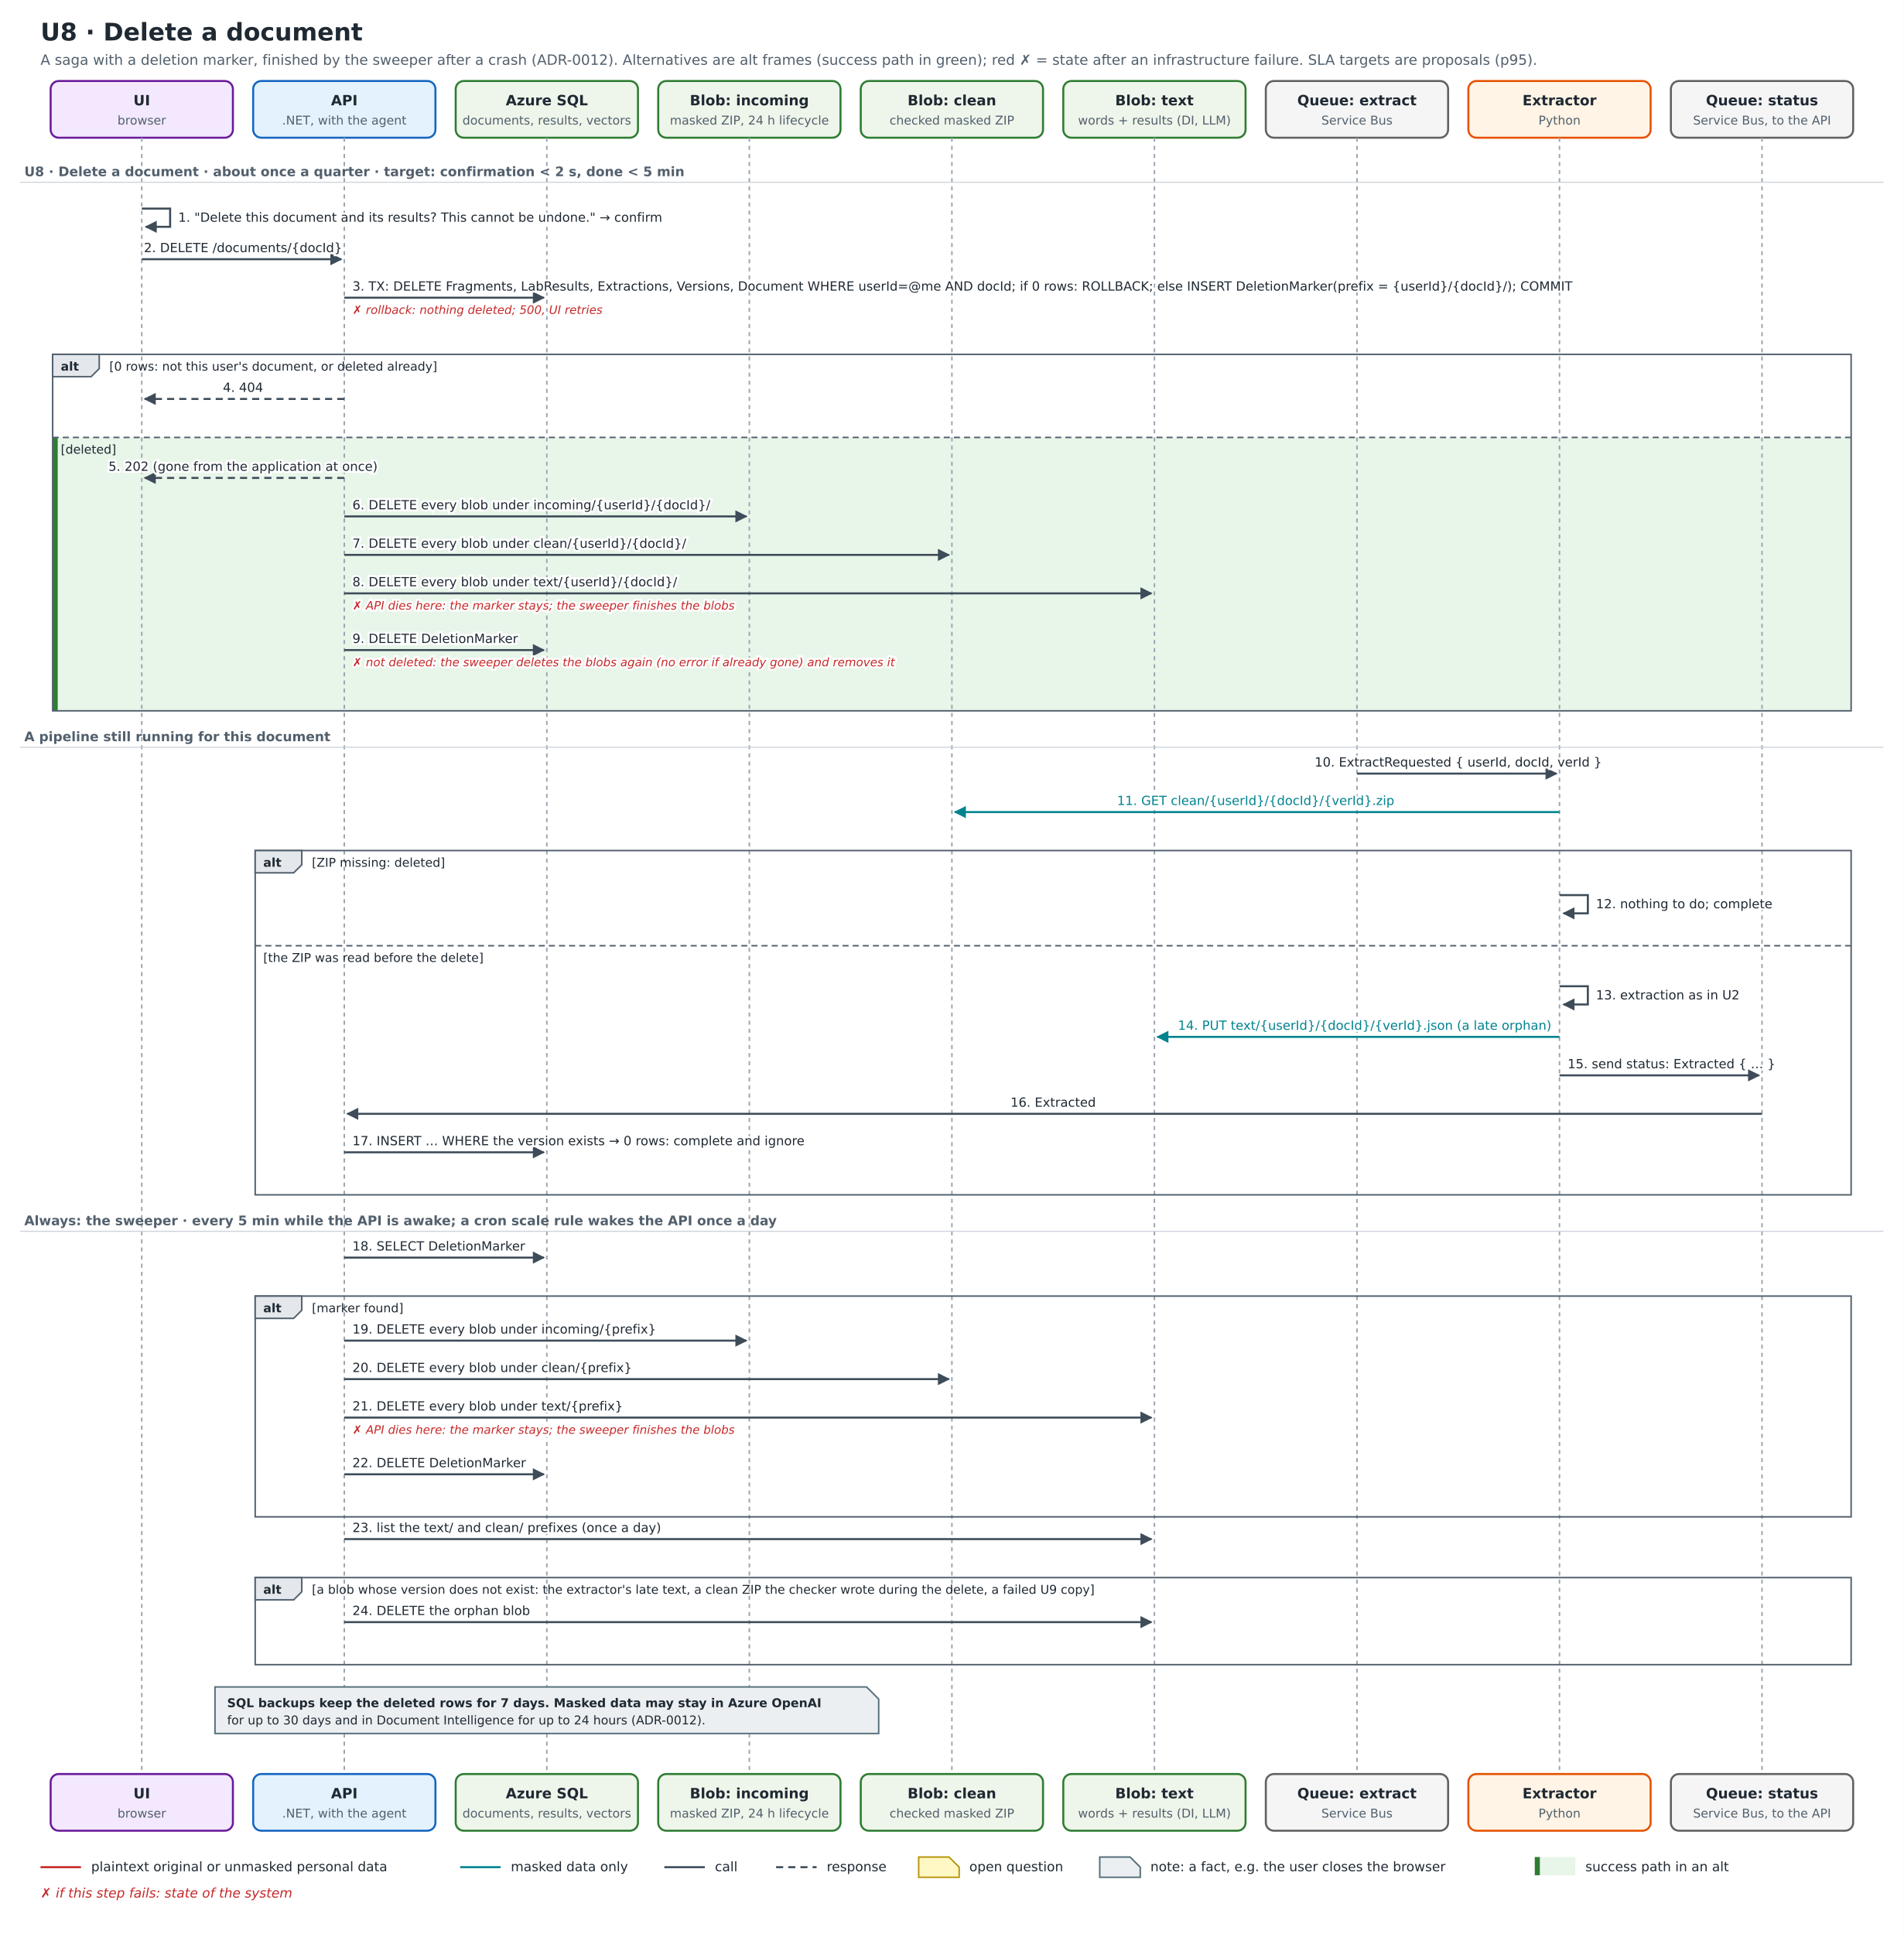
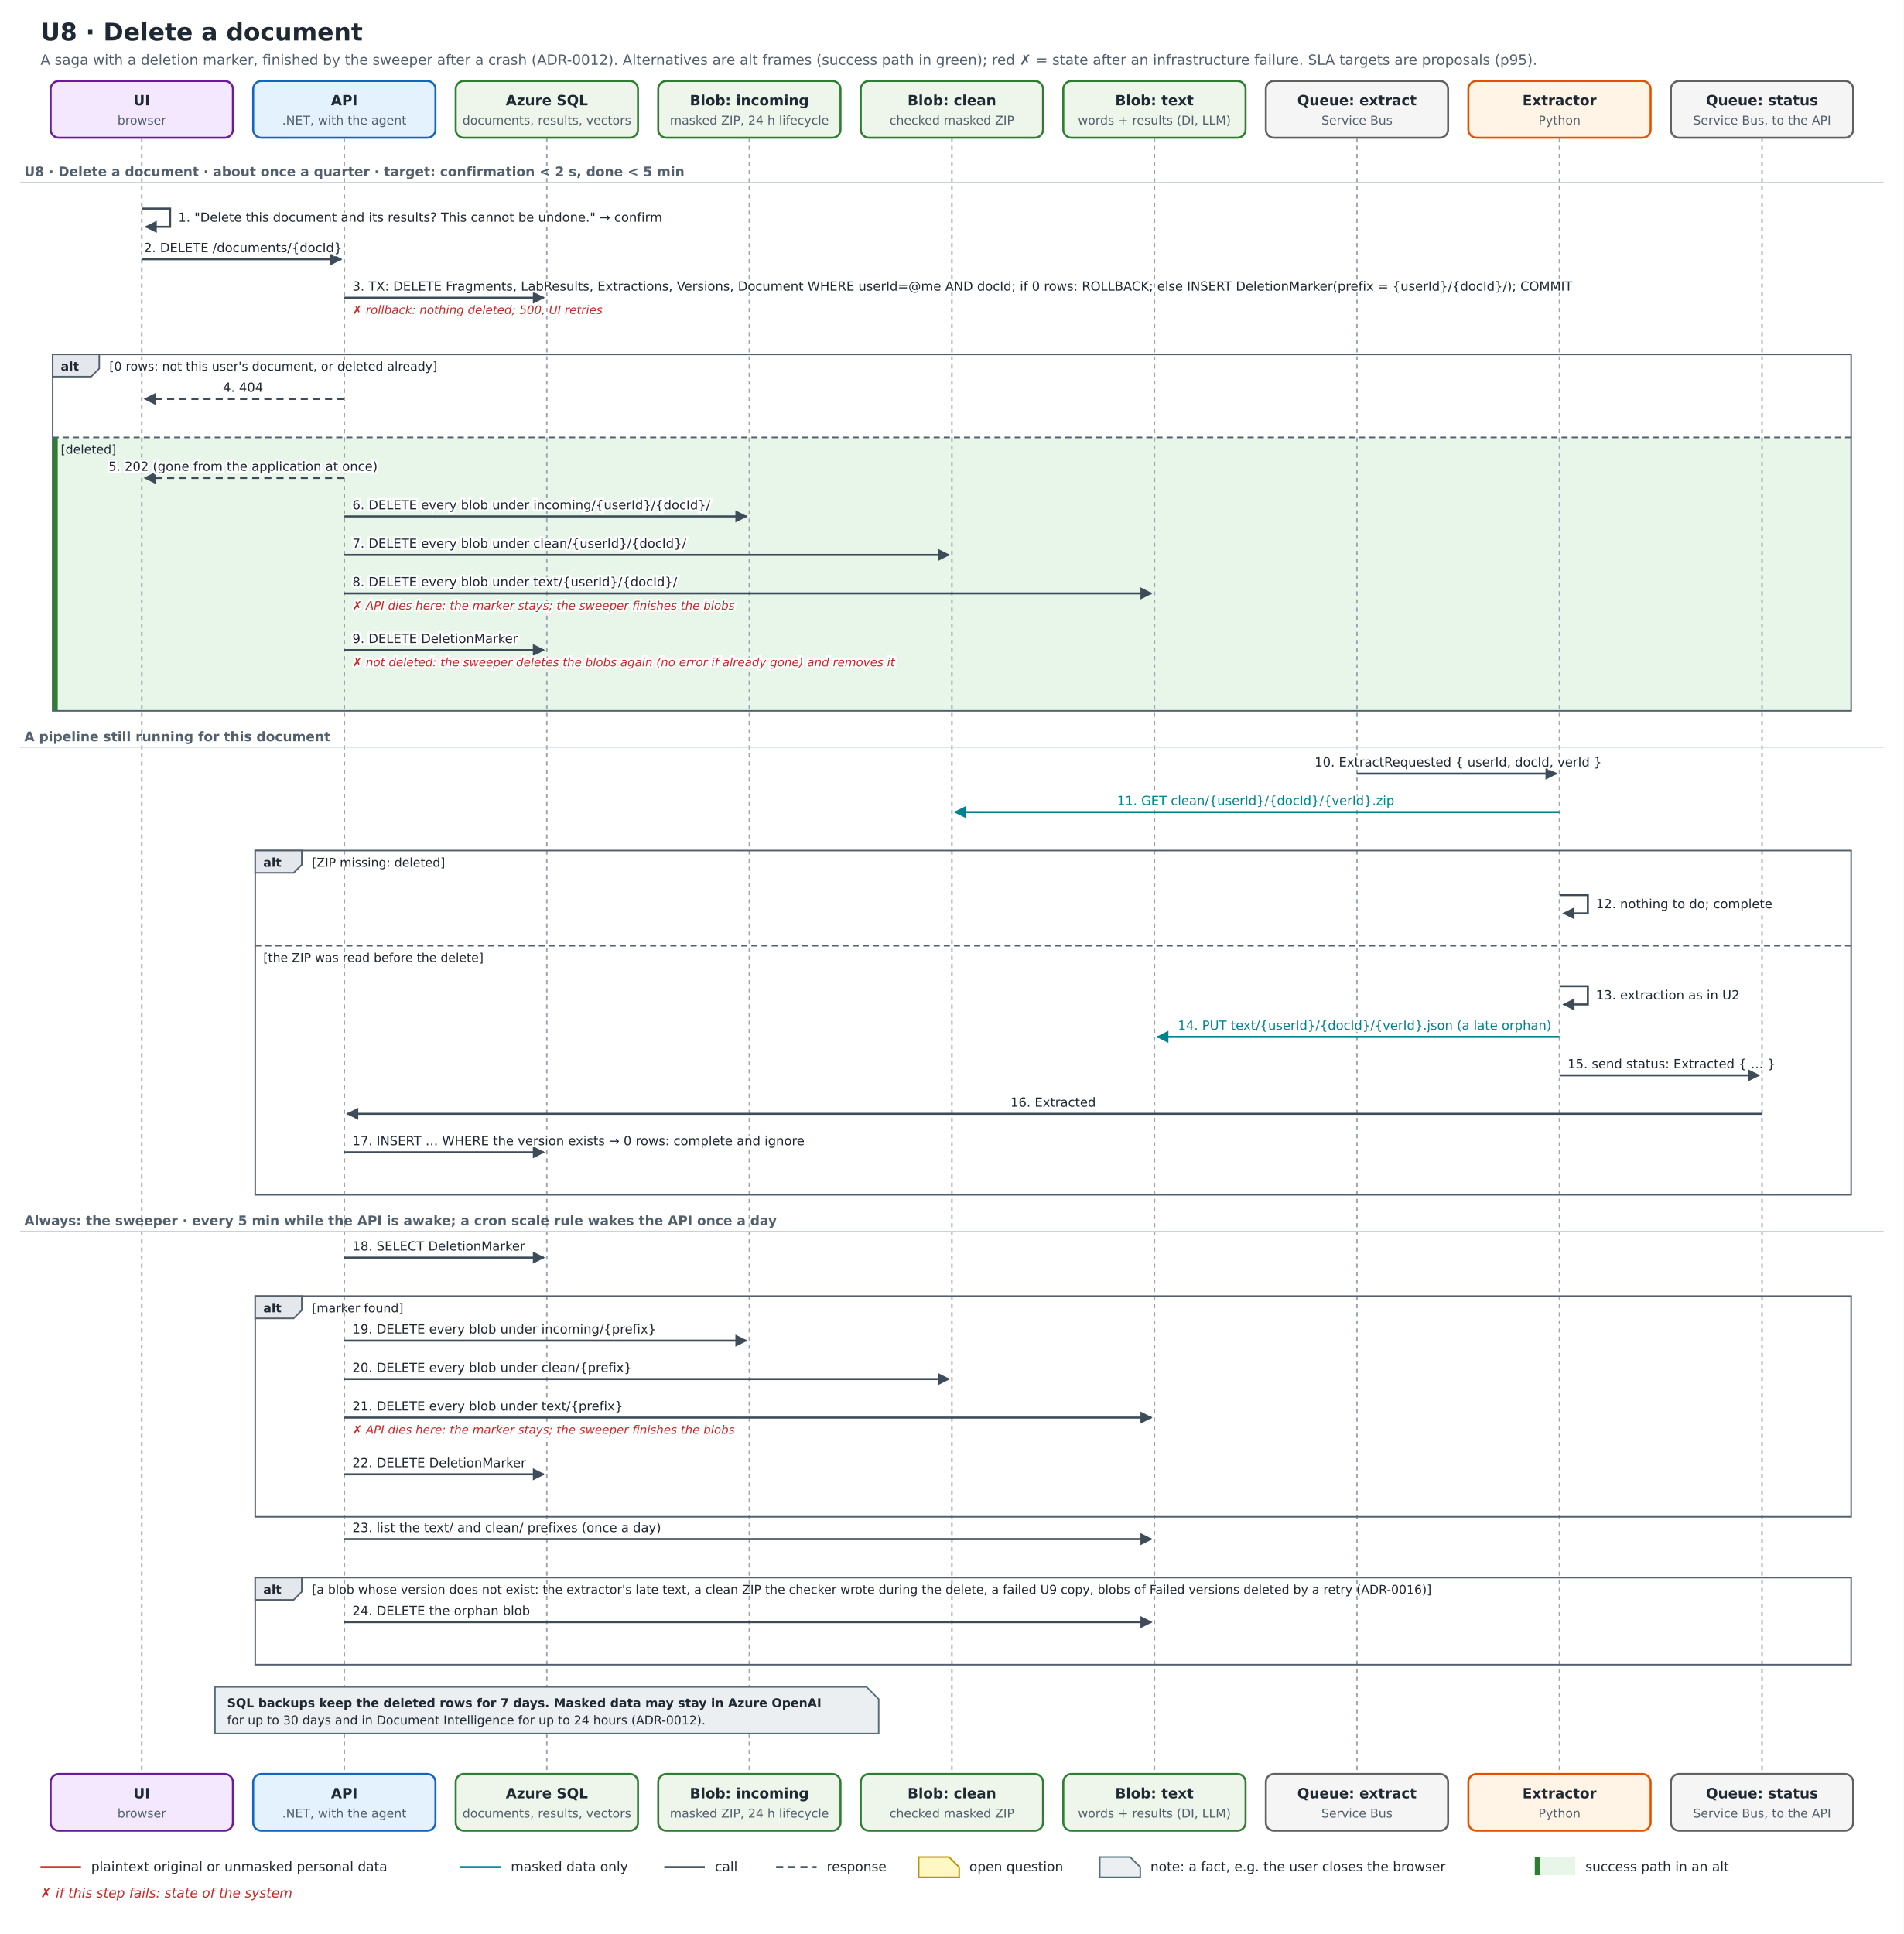
<svg xmlns="http://www.w3.org/2000/svg" width="1880" height="1910" viewBox="0 0 1880 1910" font-family="DejaVu Sans, Arial, sans-serif">
  <defs>
    <marker id="a-raw" viewBox="0 0 10 10" refX="9" refY="5" markerWidth="6" markerHeight="6" orient="auto-start-reverse">
      <path d="M0 0 L10 5 L0 10 z" fill="#c62828" />
    </marker>
    <marker id="a-masked" viewBox="0 0 10 10" refX="9" refY="5" markerWidth="6" markerHeight="6" orient="auto-start-reverse">
      <path d="M0 0 L10 5 L0 10 z" fill="#00838f" />
    </marker>
    <marker id="a-normal" viewBox="0 0 10 10" refX="9" refY="5" markerWidth="6" markerHeight="6" orient="auto-start-reverse">
      <path d="M0 0 L10 5 L0 10 z" fill="#3e4c59" />
    </marker>
  </defs>
  <rect width="100%" height="100%" fill="#ffffff" />
  <text x="40" y="40" font-size="24" font-weight="bold" fill="#1f2933">U8 · Delete a document</text>
  <text x="40" y="64" font-size="14" fill="#52606d">A saga with a deletion marker, finished by the sweeper after a crash (ADR-0012). Alternatives are alt frames (success path in green); red ✗ = state after an infrastructure failure. SLA targets are proposals (p95).</text>
  <rect x="52" y="350" width="1776" height="82" fill="#ffffff" />
  <rect x="52" y="432" width="1776" height="270" fill="#e8f5e9" />
  <rect x="52" y="432" width="5" height="270" fill="#2e7d32" />
  <rect x="252" y="840" width="1576" height="94" fill="#ffffff" />
  <rect x="252" y="934" width="1576" height="246" fill="#ffffff" />
  <rect x="252" y="1280" width="1576" height="218" fill="#ffffff" />
  <rect x="252" y="1558" width="1576" height="86" fill="#ffffff" />
  <rect x="50" y="80" width="180" height="56" rx="8" fill="#f3e8fd" stroke="#6a1b9a" stroke-width="2" />
  <text x="140" y="104" text-anchor="middle" font-size="14" font-weight="bold" fill="#1f2933">UI</text>
  <text x="140" y="123" text-anchor="middle" font-size="12" fill="#52606d">browser</text>
  <rect x="50" y="1752" width="180" height="56" rx="8" fill="#f3e8fd" stroke="#6a1b9a" stroke-width="2" />
  <text x="140" y="1776" text-anchor="middle" font-size="14" font-weight="bold" fill="#1f2933">UI</text>
  <text x="140" y="1795" text-anchor="middle" font-size="12" fill="#52606d">browser</text>
  <line x1="140" y1="136" x2="140" y2="1752" stroke="#9aa5b1" stroke-width="1.5" stroke-dasharray="4 4" />
  <rect x="250" y="80" width="180" height="56" rx="8" fill="#e3f2fd" stroke="#1565c0" stroke-width="2" />
  <text x="340" y="104" text-anchor="middle" font-size="14" font-weight="bold" fill="#1f2933">API</text>
  <text x="340" y="123" text-anchor="middle" font-size="12" fill="#52606d">.NET, with the agent</text>
  <rect x="250" y="1752" width="180" height="56" rx="8" fill="#e3f2fd" stroke="#1565c0" stroke-width="2" />
  <text x="340" y="1776" text-anchor="middle" font-size="14" font-weight="bold" fill="#1f2933">API</text>
  <text x="340" y="1795" text-anchor="middle" font-size="12" fill="#52606d">.NET, with the agent</text>
  <line x1="340" y1="136" x2="340" y2="1752" stroke="#9aa5b1" stroke-width="1.5" stroke-dasharray="4 4" />
  <rect x="450" y="80" width="180" height="56" rx="8" fill="#eef5ea" stroke="#2e7d32" stroke-width="2" />
  <text x="540" y="104" text-anchor="middle" font-size="14" font-weight="bold" fill="#1f2933">Azure SQL</text>
  <text x="540" y="123" text-anchor="middle" font-size="12" fill="#52606d">documents, results, vectors</text>
  <rect x="450" y="1752" width="180" height="56" rx="8" fill="#eef5ea" stroke="#2e7d32" stroke-width="2" />
  <text x="540" y="1776" text-anchor="middle" font-size="14" font-weight="bold" fill="#1f2933">Azure SQL</text>
  <text x="540" y="1795" text-anchor="middle" font-size="12" fill="#52606d">documents, results, vectors</text>
  <line x1="540" y1="136" x2="540" y2="1752" stroke="#9aa5b1" stroke-width="1.5" stroke-dasharray="4 4" />
  <rect x="650" y="80" width="180" height="56" rx="8" fill="#eef5ea" stroke="#2e7d32" stroke-width="2" />
  <text x="740" y="104" text-anchor="middle" font-size="14" font-weight="bold" fill="#1f2933">Blob: incoming</text>
  <text x="740" y="123" text-anchor="middle" font-size="12" fill="#52606d">masked ZIP, 24 h lifecycle</text>
  <rect x="650" y="1752" width="180" height="56" rx="8" fill="#eef5ea" stroke="#2e7d32" stroke-width="2" />
  <text x="740" y="1776" text-anchor="middle" font-size="14" font-weight="bold" fill="#1f2933">Blob: incoming</text>
  <text x="740" y="1795" text-anchor="middle" font-size="12" fill="#52606d">masked ZIP, 24 h lifecycle</text>
  <line x1="740" y1="136" x2="740" y2="1752" stroke="#9aa5b1" stroke-width="1.5" stroke-dasharray="4 4" />
  <rect x="850" y="80" width="180" height="56" rx="8" fill="#eef5ea" stroke="#2e7d32" stroke-width="2" />
  <text x="940" y="104" text-anchor="middle" font-size="14" font-weight="bold" fill="#1f2933">Blob: clean</text>
  <text x="940" y="123" text-anchor="middle" font-size="12" fill="#52606d">checked masked ZIP</text>
  <rect x="850" y="1752" width="180" height="56" rx="8" fill="#eef5ea" stroke="#2e7d32" stroke-width="2" />
  <text x="940" y="1776" text-anchor="middle" font-size="14" font-weight="bold" fill="#1f2933">Blob: clean</text>
  <text x="940" y="1795" text-anchor="middle" font-size="12" fill="#52606d">checked masked ZIP</text>
  <line x1="940" y1="136" x2="940" y2="1752" stroke="#9aa5b1" stroke-width="1.5" stroke-dasharray="4 4" />
  <rect x="1050" y="80" width="180" height="56" rx="8" fill="#eef5ea" stroke="#2e7d32" stroke-width="2" />
  <text x="1140" y="104" text-anchor="middle" font-size="14" font-weight="bold" fill="#1f2933">Blob: text</text>
  <text x="1140" y="123" text-anchor="middle" font-size="12" fill="#52606d">words + results (DI, LLM)</text>
  <rect x="1050" y="1752" width="180" height="56" rx="8" fill="#eef5ea" stroke="#2e7d32" stroke-width="2" />
  <text x="1140" y="1776" text-anchor="middle" font-size="14" font-weight="bold" fill="#1f2933">Blob: text</text>
  <text x="1140" y="1795" text-anchor="middle" font-size="12" fill="#52606d">words + results (DI, LLM)</text>
  <line x1="1140" y1="136" x2="1140" y2="1752" stroke="#9aa5b1" stroke-width="1.5" stroke-dasharray="4 4" />
  <rect x="1250" y="80" width="180" height="56" rx="8" fill="#f5f5f5" stroke="#616161" stroke-width="2" />
  <text x="1340" y="104" text-anchor="middle" font-size="14" font-weight="bold" fill="#1f2933">Queue: extract</text>
  <text x="1340" y="123" text-anchor="middle" font-size="12" fill="#52606d">Service Bus</text>
  <rect x="1250" y="1752" width="180" height="56" rx="8" fill="#f5f5f5" stroke="#616161" stroke-width="2" />
  <text x="1340" y="1776" text-anchor="middle" font-size="14" font-weight="bold" fill="#1f2933">Queue: extract</text>
  <text x="1340" y="1795" text-anchor="middle" font-size="12" fill="#52606d">Service Bus</text>
  <line x1="1340" y1="136" x2="1340" y2="1752" stroke="#9aa5b1" stroke-width="1.5" stroke-dasharray="4 4" />
  <rect x="1450" y="80" width="180" height="56" rx="8" fill="#fff4e5" stroke="#e65100" stroke-width="2" />
  <text x="1540" y="104" text-anchor="middle" font-size="14" font-weight="bold" fill="#1f2933">Extractor</text>
  <text x="1540" y="123" text-anchor="middle" font-size="12" fill="#52606d">Python</text>
  <rect x="1450" y="1752" width="180" height="56" rx="8" fill="#fff4e5" stroke="#e65100" stroke-width="2" />
  <text x="1540" y="1776" text-anchor="middle" font-size="14" font-weight="bold" fill="#1f2933">Extractor</text>
  <text x="1540" y="1795" text-anchor="middle" font-size="12" fill="#52606d">Python</text>
  <line x1="1540" y1="136" x2="1540" y2="1752" stroke="#9aa5b1" stroke-width="1.5" stroke-dasharray="4 4" />
  <rect x="1650" y="80" width="180" height="56" rx="8" fill="#f5f5f5" stroke="#616161" stroke-width="2" />
  <text x="1740" y="104" text-anchor="middle" font-size="14" font-weight="bold" fill="#1f2933">Queue: status</text>
  <text x="1740" y="123" text-anchor="middle" font-size="12" fill="#52606d">Service Bus, to the API</text>
  <rect x="1650" y="1752" width="180" height="56" rx="8" fill="#f5f5f5" stroke="#616161" stroke-width="2" />
  <text x="1740" y="1776" text-anchor="middle" font-size="14" font-weight="bold" fill="#1f2933">Queue: status</text>
  <text x="1740" y="1795" text-anchor="middle" font-size="12" fill="#52606d">Service Bus, to the API</text>
  <line x1="1740" y1="136" x2="1740" y2="1752" stroke="#9aa5b1" stroke-width="1.5" stroke-dasharray="4 4" />
  <line x1="20" y1="180" x2="1860" y2="180" stroke="#cbd2d9" stroke-width="1" />
  <text x="24" y="174" font-size="13" font-weight="bold" fill="#52606d">U8 · Delete a document · about once a quarter · target: confirmation &lt; 2 s, done &lt; 5 min</text>
  <path d="M140 206 h28 v18 h-24" fill="none" stroke="#3e4c59" stroke-width="2" marker-end="url(#a-normal)" />
  <text x="176" y="219" font-size="12.5" fill="#1f2933" paint-order="stroke" stroke="#ffffff" stroke-width="4">1. "Delete this document and its results? This cannot be undone." → confirm</text>
  <line x1="140" y1="256" x2="337" y2="256" stroke="#3e4c59" stroke-width="2" marker-end="url(#a-normal)" />
  <text x="240" y="249" text-anchor="middle" font-size="12.5" fill="#1f2933" paint-order="stroke" stroke="#ffffff" stroke-width="4">2. DELETE /documents/{docId}</text>
  <line x1="340" y1="294" x2="537" y2="294" stroke="#3e4c59" stroke-width="2" marker-end="url(#a-normal)" />
  <text x="348" y="287" text-anchor="start" font-size="12.5" fill="#1f2933" paint-order="stroke" stroke="#ffffff" stroke-width="4">3. TX: DELETE Fragments, LabResults, Extractions, Versions, Document WHERE userId=@me AND docId; if 0 rows: ROLLBACK; else INSERT DeletionMarker(prefix = {userId}/{docId}/); COMMIT</text>
  <text x="348" y="310" text-anchor="start" font-size="11.5" font-style="italic" fill="#c62828" paint-order="stroke" stroke="#ffffff" stroke-width="4">✗ rollback: nothing deleted; 500, UI retries</text>
  <line x1="340" y1="394" x2="143" y2="394" stroke="#3e4c59" stroke-width="2" stroke-dasharray="7 5" marker-end="url(#a-normal)" />
  <text x="240" y="387" text-anchor="middle" font-size="12.5" fill="#1f2933" paint-order="stroke" stroke="#ffffff" stroke-width="4">4. 404</text>
  <line x1="340" y1="472" x2="143" y2="472" stroke="#3e4c59" stroke-width="2" stroke-dasharray="7 5" marker-end="url(#a-normal)" />
  <text x="240" y="465" text-anchor="middle" font-size="12.5" fill="#1f2933" paint-order="stroke" stroke="#ffffff" stroke-width="4">5. 202  (gone from the application at once)</text>
  <line x1="340" y1="510" x2="737" y2="510" stroke="#3e4c59" stroke-width="2" marker-end="url(#a-normal)" />
  <text x="348" y="503" text-anchor="start" font-size="12.5" fill="#1f2933" paint-order="stroke" stroke="#ffffff" stroke-width="4">6. DELETE every blob under incoming/{userId}/{docId}/</text>
  <line x1="340" y1="548" x2="937" y2="548" stroke="#3e4c59" stroke-width="2" marker-end="url(#a-normal)" />
  <text x="348" y="541" text-anchor="start" font-size="12.5" fill="#1f2933" paint-order="stroke" stroke="#ffffff" stroke-width="4">7. DELETE every blob under clean/{userId}/{docId}/</text>
  <line x1="340" y1="586" x2="1137" y2="586" stroke="#3e4c59" stroke-width="2" marker-end="url(#a-normal)" />
  <text x="348" y="579" text-anchor="start" font-size="12.5" fill="#1f2933" paint-order="stroke" stroke="#ffffff" stroke-width="4">8. DELETE every blob under text/{userId}/{docId}/</text>
  <text x="348" y="602" text-anchor="start" font-size="11.5" font-style="italic" fill="#c62828" paint-order="stroke" stroke="#ffffff" stroke-width="4">✗ API dies here: the marker stays; the sweeper finishes the blobs</text>
  <line x1="340" y1="642" x2="537" y2="642" stroke="#3e4c59" stroke-width="2" marker-end="url(#a-normal)" />
  <text x="348" y="635" text-anchor="start" font-size="12.5" fill="#1f2933" paint-order="stroke" stroke="#ffffff" stroke-width="4">9. DELETE DeletionMarker</text>
  <text x="348" y="658" text-anchor="start" font-size="11.5" font-style="italic" fill="#c62828" paint-order="stroke" stroke="#ffffff" stroke-width="4">✗ not deleted: the sweeper deletes the blobs again (no error if already gone) and removes it</text>
  <rect x="52" y="350" width="1776" height="352" fill="none" stroke="#52606d" stroke-width="1.5" />
  <path d="M52 350 h46 v14 l-8 8 h-38 z" fill="#e4e7eb" stroke="#52606d" stroke-width="1.5" />
  <text x="60" y="366" font-size="12" font-weight="bold" fill="#1f2933">alt</text>
  <text x="108" y="366" font-size="12" fill="#1f2933">[0 rows: not this user's document, or deleted already]</text>
  <line x1="52" y1="432" x2="1828" y2="432" stroke="#52606d" stroke-width="1.5" stroke-dasharray="6 4" />
  <text x="60" y="448" font-size="12" fill="#1f2933">[deleted]</text>
  <line x1="20" y1="738" x2="1860" y2="738" stroke="#cbd2d9" stroke-width="1" />
  <text x="24" y="732" font-size="13" font-weight="bold" fill="#52606d">A pipeline still running for this document</text>
  <line x1="1340" y1="764" x2="1537" y2="764" stroke="#3e4c59" stroke-width="2" marker-end="url(#a-normal)" />
  <text x="1440" y="757" text-anchor="middle" font-size="12.5" fill="#1f2933" paint-order="stroke" stroke="#ffffff" stroke-width="4">10. ExtractRequested { userId, docId, verId }</text>
  <line x1="1540" y1="802" x2="943" y2="802" stroke="#00838f" stroke-width="2" marker-end="url(#a-masked)" />
  <text x="1240" y="795" text-anchor="middle" font-size="12.5" fill="#00838f" paint-order="stroke" stroke="#ffffff" stroke-width="4">11. GET clean/{userId}/{docId}/{verId}.zip</text>
  <path d="M1540 884 h28 v18 h-24" fill="none" stroke="#3e4c59" stroke-width="2" marker-end="url(#a-normal)" />
  <text x="1576" y="897" font-size="12.5" fill="#1f2933" paint-order="stroke" stroke="#ffffff" stroke-width="4">12. nothing to do; complete</text>
  <path d="M1540 974 h28 v18 h-24" fill="none" stroke="#3e4c59" stroke-width="2" marker-end="url(#a-normal)" />
  <text x="1576" y="987" font-size="12.5" fill="#1f2933" paint-order="stroke" stroke="#ffffff" stroke-width="4">13. extraction as in U2</text>
  <line x1="1540" y1="1024" x2="1143" y2="1024" stroke="#00838f" stroke-width="2" marker-end="url(#a-masked)" />
  <text x="1532" y="1017" text-anchor="end" font-size="12.5" fill="#00838f" paint-order="stroke" stroke="#ffffff" stroke-width="4">14. PUT text/{userId}/{docId}/{verId}.json  (a late orphan)</text>
  <line x1="1540" y1="1062" x2="1737" y2="1062" stroke="#3e4c59" stroke-width="2" marker-end="url(#a-normal)" />
  <text x="1548" y="1055" text-anchor="start" font-size="12.5" fill="#1f2933" paint-order="stroke" stroke="#ffffff" stroke-width="4">15. send status: Extracted { … }</text>
  <line x1="1740" y1="1100" x2="343" y2="1100" stroke="#3e4c59" stroke-width="2" marker-end="url(#a-normal)" />
  <text x="1040" y="1093" text-anchor="middle" font-size="12.5" fill="#1f2933" paint-order="stroke" stroke="#ffffff" stroke-width="4">16. Extracted</text>
  <line x1="340" y1="1138" x2="537" y2="1138" stroke="#3e4c59" stroke-width="2" marker-end="url(#a-normal)" />
  <text x="348" y="1131" text-anchor="start" font-size="12.5" fill="#1f2933" paint-order="stroke" stroke="#ffffff" stroke-width="4">17. INSERT … WHERE the version exists → 0 rows: complete and ignore</text>
  <rect x="252" y="840" width="1576" height="340" fill="none" stroke="#52606d" stroke-width="1.5" />
  <path d="M252 840 h46 v14 l-8 8 h-38 z" fill="#e4e7eb" stroke="#52606d" stroke-width="1.5" />
  <text x="260" y="856" font-size="12" font-weight="bold" fill="#1f2933">alt</text>
  <text x="308" y="856" font-size="12" fill="#1f2933">[ZIP missing: deleted]</text>
  <line x1="252" y1="934" x2="1828" y2="934" stroke="#52606d" stroke-width="1.5" stroke-dasharray="6 4" />
  <text x="260" y="950" font-size="12" fill="#1f2933">[the ZIP was read before the delete]</text>
  <line x1="20" y1="1216" x2="1860" y2="1216" stroke="#cbd2d9" stroke-width="1" />
  <text x="24" y="1210" font-size="13" font-weight="bold" fill="#52606d">Always: the sweeper · every 5 min while the API is awake; a cron scale rule wakes the API once a day</text>
  <line x1="340" y1="1242" x2="537" y2="1242" stroke="#3e4c59" stroke-width="2" marker-end="url(#a-normal)" />
  <text x="348" y="1235" text-anchor="start" font-size="12.5" fill="#1f2933" paint-order="stroke" stroke="#ffffff" stroke-width="4">18. SELECT DeletionMarker</text>
  <line x1="340" y1="1324" x2="737" y2="1324" stroke="#3e4c59" stroke-width="2" marker-end="url(#a-normal)" />
  <text x="348" y="1317" text-anchor="start" font-size="12.5" fill="#1f2933" paint-order="stroke" stroke="#ffffff" stroke-width="4">19. DELETE every blob under incoming/{prefix}</text>
  <line x1="340" y1="1362" x2="937" y2="1362" stroke="#3e4c59" stroke-width="2" marker-end="url(#a-normal)" />
  <text x="348" y="1355" text-anchor="start" font-size="12.5" fill="#1f2933" paint-order="stroke" stroke="#ffffff" stroke-width="4">20. DELETE every blob under clean/{prefix}</text>
  <line x1="340" y1="1400" x2="1137" y2="1400" stroke="#3e4c59" stroke-width="2" marker-end="url(#a-normal)" />
  <text x="348" y="1393" text-anchor="start" font-size="12.5" fill="#1f2933" paint-order="stroke" stroke="#ffffff" stroke-width="4">21. DELETE every blob under text/{prefix}</text>
  <text x="348" y="1416" text-anchor="start" font-size="11.5" font-style="italic" fill="#c62828" paint-order="stroke" stroke="#ffffff" stroke-width="4">✗ API dies here: the marker stays; the sweeper finishes the blobs</text>
  <line x1="340" y1="1456" x2="537" y2="1456" stroke="#3e4c59" stroke-width="2" marker-end="url(#a-normal)" />
  <text x="348" y="1449" text-anchor="start" font-size="12.5" fill="#1f2933" paint-order="stroke" stroke="#ffffff" stroke-width="4">22. DELETE DeletionMarker</text>
  <rect x="252" y="1280" width="1576" height="218" fill="none" stroke="#52606d" stroke-width="1.5" />
  <path d="M252 1280 h46 v14 l-8 8 h-38 z" fill="#e4e7eb" stroke="#52606d" stroke-width="1.5" />
  <text x="260" y="1296" font-size="12" font-weight="bold" fill="#1f2933">alt</text>
  <text x="308" y="1296" font-size="12" fill="#1f2933">[marker found]</text>
  <line x1="340" y1="1520" x2="1137" y2="1520" stroke="#3e4c59" stroke-width="2" marker-end="url(#a-normal)" />
  <text x="348" y="1513" text-anchor="start" font-size="12.5" fill="#1f2933" paint-order="stroke" stroke="#ffffff" stroke-width="4">23. list the text/ and clean/ prefixes (once a day)</text>
  <line x1="340" y1="1602" x2="1137" y2="1602" stroke="#3e4c59" stroke-width="2" marker-end="url(#a-normal)" />
  <text x="348" y="1595" text-anchor="start" font-size="12.5" fill="#1f2933" paint-order="stroke" stroke="#ffffff" stroke-width="4">24. DELETE the orphan blob</text>
  <rect x="252" y="1558" width="1576" height="86" fill="none" stroke="#52606d" stroke-width="1.5" />
  <path d="M252 1558 h46 v14 l-8 8 h-38 z" fill="#e4e7eb" stroke="#52606d" stroke-width="1.5" />
  <text x="260" y="1574" font-size="12" font-weight="bold" fill="#1f2933">alt</text>
-   <text x="308" y="1574" font-size="12" fill="#1f2933">[a blob whose version does not exist: the extractor's late text, a clean ZIP the checker wrote during the delete, a failed U9 copy]</text>
+   <text x="308" y="1574" font-size="12" fill="#1f2933">[a blob whose version does not exist: the extractor's late text, a clean ZIP the checker wrote during the delete, a failed U9 copy, blobs of Failed versions deleted by a retry (ADR-0016)]</text>
  <path d="M212.3 1666 h643.4 l12 12 v34 h-655.4 z" fill="#eceff1" stroke="#546e7a" stroke-width="1.5" />
  <text x="224.3" y="1686" font-size="12" fill="#1f2933" font-weight="bold">SQL backups keep the deleted rows for 7 days. Masked data may stay in Azure OpenAI</text>
  <text x="224.3" y="1703" font-size="12" fill="#1f2933">for up to 30 days and in Document Intelligence for up to 24 hours (ADR-0012).</text>
  <line x1="40" y1="1844" x2="80" y2="1844" stroke="#c62828" stroke-width="2" />
  <text x="90" y="1848" font-size="13" fill="#1f2933">plaintext original or unmasked personal data</text>
  <line x1="454.4" y1="1844" x2="494.4" y2="1844" stroke="#00838f" stroke-width="2" />
  <text x="504.4" y="1848" font-size="13" fill="#1f2933">masked data only</text>
  <line x1="656" y1="1844" x2="696" y2="1844" stroke="#3e4c59" stroke-width="2" />
  <text x="706" y="1848" font-size="13" fill="#1f2933">call</text>
  <line x1="766.4" y1="1844" x2="806.4" y2="1844" stroke="#3e4c59" stroke-width="2" stroke-dasharray="7 5" />
  <text x="816.4" y="1848" font-size="13" fill="#1f2933">response</text>
  <path d="M907.2 1834 h30 l10 10 v10 h-40 z" fill="#fff8c5" stroke="#b7950b" stroke-width="1.5" />
  <text x="957.2" y="1848" font-size="13" fill="#1f2933">open question</text>
  <path d="M1086 1834 h30 l10 10 v10 h-40 z" fill="#eceff1" stroke="#546e7a" stroke-width="1.5" />
  <text x="1136" y="1848" font-size="13" fill="#1f2933">note: a fact, e.g. the user closes the browser</text>
  <rect x="1515.6" y="1834" width="40" height="18" fill="#e8f5e9" />
  <rect x="1515.6" y="1834" width="5" height="18" fill="#2e7d32" />
  <text x="1565.6" y="1848" font-size="13" fill="#1f2933">success path in an alt</text>
  <text x="40" y="1874" font-size="13" font-style="italic" fill="#c62828">✗ if this step fails: state of the system</text>
</svg>
